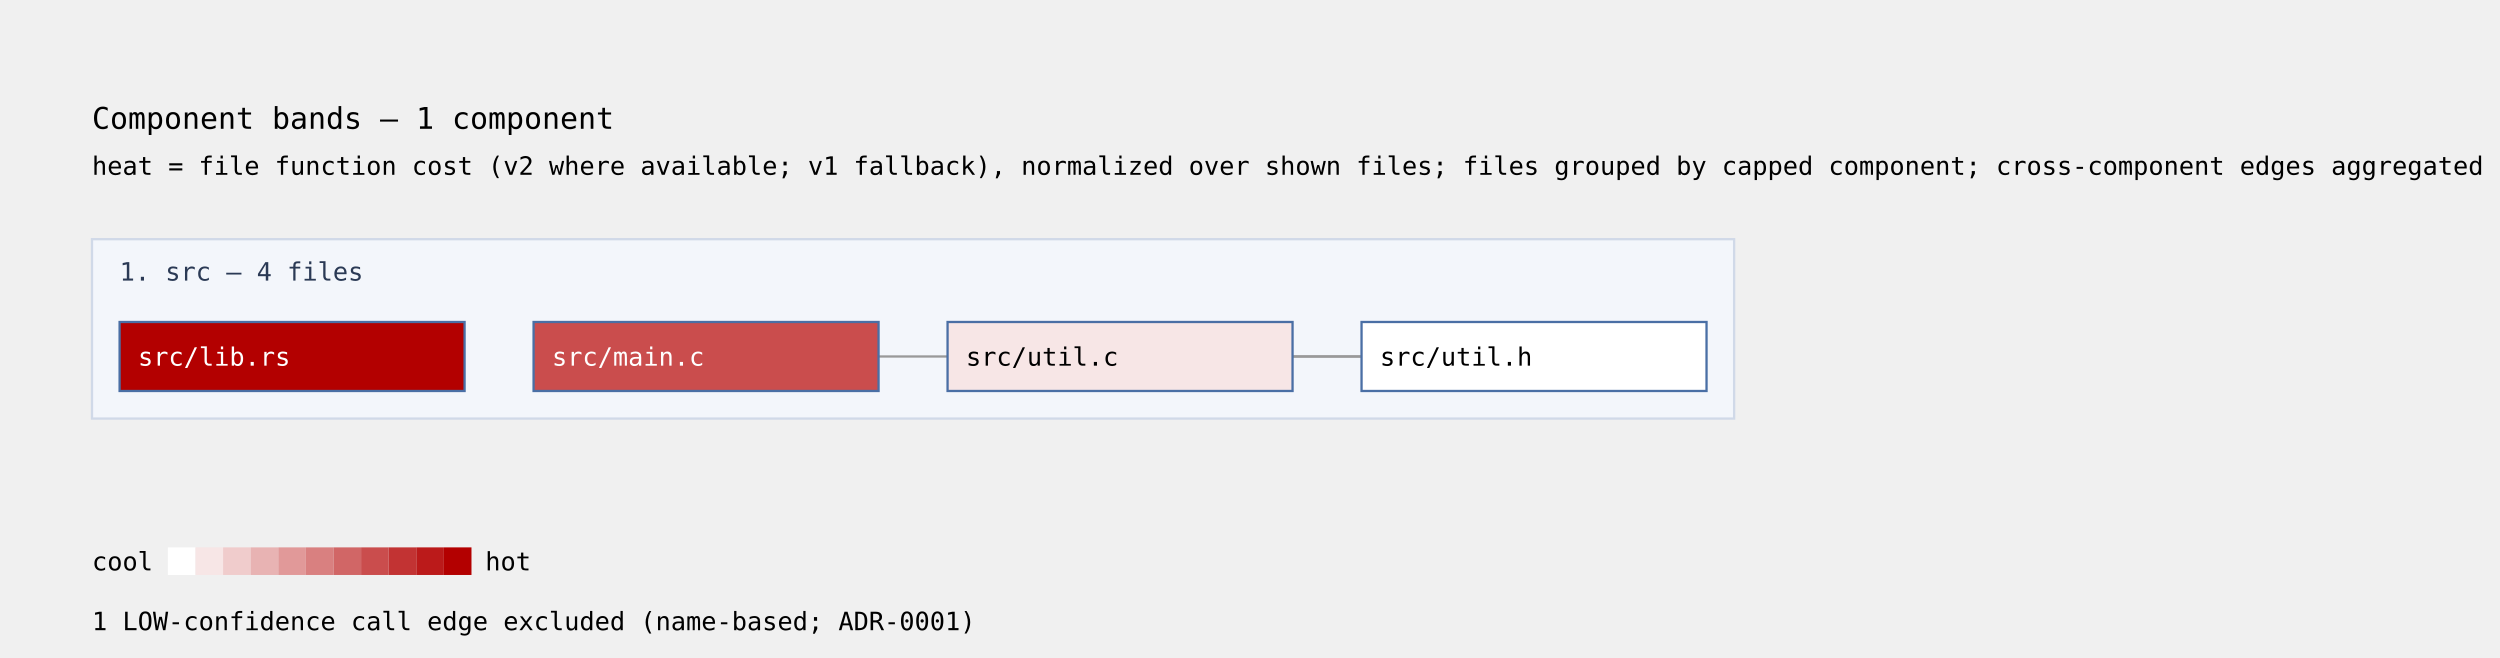
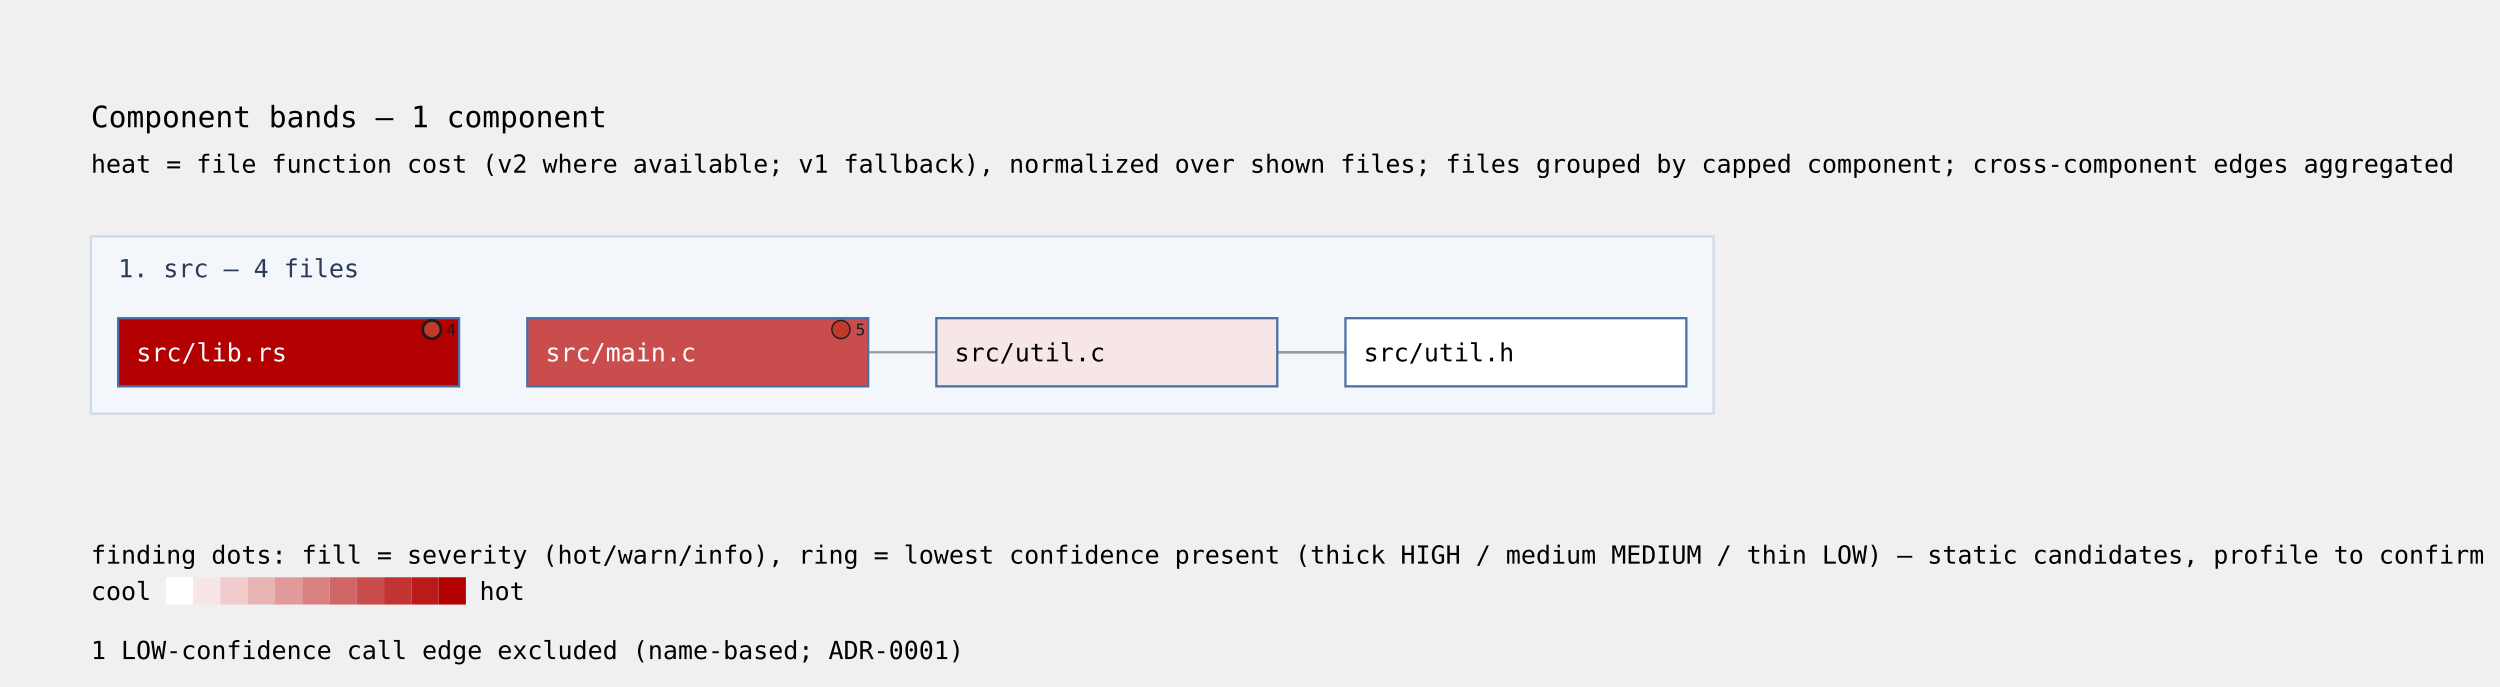
- <svg xmlns="http://www.w3.org/2000/svg" width="1087" height="286" viewBox="0 0 1087 286">
+ <svg xmlns="http://www.w3.org/2000/svg" width="1100" height="302" viewBox="0 0 1100 302">
  <text x="40" y="56" font-family="monospace" font-size="13">Component bands — 1 component</text>
  <text x="40" y="76" font-family="monospace" font-size="11">heat = file function cost (v2 where available; v1 fallback), normalized over shown files; files grouped by capped component; cross-component edges aggregated</text>
  <rect x="40" y="104" width="714" height="78" fill="#f3f6fb" stroke="#d0d9e8" />
  <text x="52" y="122" font-family="monospace" font-size="11" fill="#2b3a55">1. src — 4 files</text>
  <g stroke="#999999" stroke-width="1">
    <line x1="382" y1="155" x2="592" y2="155" />
    <line x1="562" y1="155" x2="592" y2="155" />
  </g>
  <g font-family="monospace" font-size="11">
    <rect x="52" y="140" width="150" height="30" fill="#b30000" stroke="#4a6fa5" />
    <text x="60" y="159" fill="#ffffff">src/lib.rs</text>
+     <circle cx="190" cy="145" r="4" fill="#c0392b" stroke="#1b1b1b" stroke-width="1.2" />
+     <text x="196.5" y="147.5" font-family="monospace" font-size="7" fill="#1b1b1b">4</text>
    <rect x="232" y="140" width="150" height="30" fill="#ca4d4d" stroke="#4a6fa5" />
    <text x="240" y="159" fill="#ffffff">src/main.c</text>
+     <circle cx="370" cy="145" r="4" fill="#c0392b" stroke="#1b1b1b" stroke-width="0.6" />
+     <text x="376.5" y="147.5" font-family="monospace" font-size="7" fill="#1b1b1b">5</text>
    <rect x="412" y="140" width="150" height="30" fill="#f7e6e6" stroke="#4a6fa5" />
    <text x="420" y="159">src/util.c</text>
    <rect x="592" y="140" width="150" height="30" fill="#ffffff" stroke="#4a6fa5" />
    <text x="600" y="159">src/util.h</text>
  </g>
-   <text x="40" y="248" font-family="monospace" font-size="11">cool</text>
-   <rect x="73" y="238" width="12" height="12" fill="#ffffff" />
-   <rect x="85" y="238" width="12" height="12" fill="#f7e6e6" />
-   <rect x="97" y="238" width="12" height="12" fill="#f0cccc" />
-   <rect x="109" y="238" width="12" height="12" fill="#e8b3b3" />
-   <rect x="121" y="238" width="12" height="12" fill="#e19999" />
-   <rect x="133" y="238" width="12" height="12" fill="#d98080" />
-   <rect x="145" y="238" width="12" height="12" fill="#d16666" />
-   <rect x="157" y="238" width="12" height="12" fill="#ca4d4d" />
-   <rect x="169" y="238" width="12" height="12" fill="#c23333" />
-   <rect x="181" y="238" width="12" height="12" fill="#bb1a1a" />
-   <rect x="193" y="238" width="12" height="12" fill="#b30000" />
-   <text x="211" y="248" font-family="monospace" font-size="11">hot</text>
-   <text x="40" y="274" font-family="monospace" font-size="11">1 LOW-confidence call edge excluded (name-based; ADR-0001)</text>
+   <text x="40" y="248" font-family="monospace" font-size="11">finding dots: fill = severity (hot/warn/info), ring = lowest confidence present (thick HIGH / medium MEDIUM / thin LOW) — static candidates, profile to confirm</text>
+   <text x="40" y="264" font-family="monospace" font-size="11">cool</text>
+   <rect x="73" y="254" width="12" height="12" fill="#ffffff" />
+   <rect x="85" y="254" width="12" height="12" fill="#f7e6e6" />
+   <rect x="97" y="254" width="12" height="12" fill="#f0cccc" />
+   <rect x="109" y="254" width="12" height="12" fill="#e8b3b3" />
+   <rect x="121" y="254" width="12" height="12" fill="#e19999" />
+   <rect x="133" y="254" width="12" height="12" fill="#d98080" />
+   <rect x="145" y="254" width="12" height="12" fill="#d16666" />
+   <rect x="157" y="254" width="12" height="12" fill="#ca4d4d" />
+   <rect x="169" y="254" width="12" height="12" fill="#c23333" />
+   <rect x="181" y="254" width="12" height="12" fill="#bb1a1a" />
+   <rect x="193" y="254" width="12" height="12" fill="#b30000" />
+   <text x="211" y="264" font-family="monospace" font-size="11">hot</text>
+   <text x="40" y="290" font-family="monospace" font-size="11">1 LOW-confidence call edge excluded (name-based; ADR-0001)</text>
</svg>
